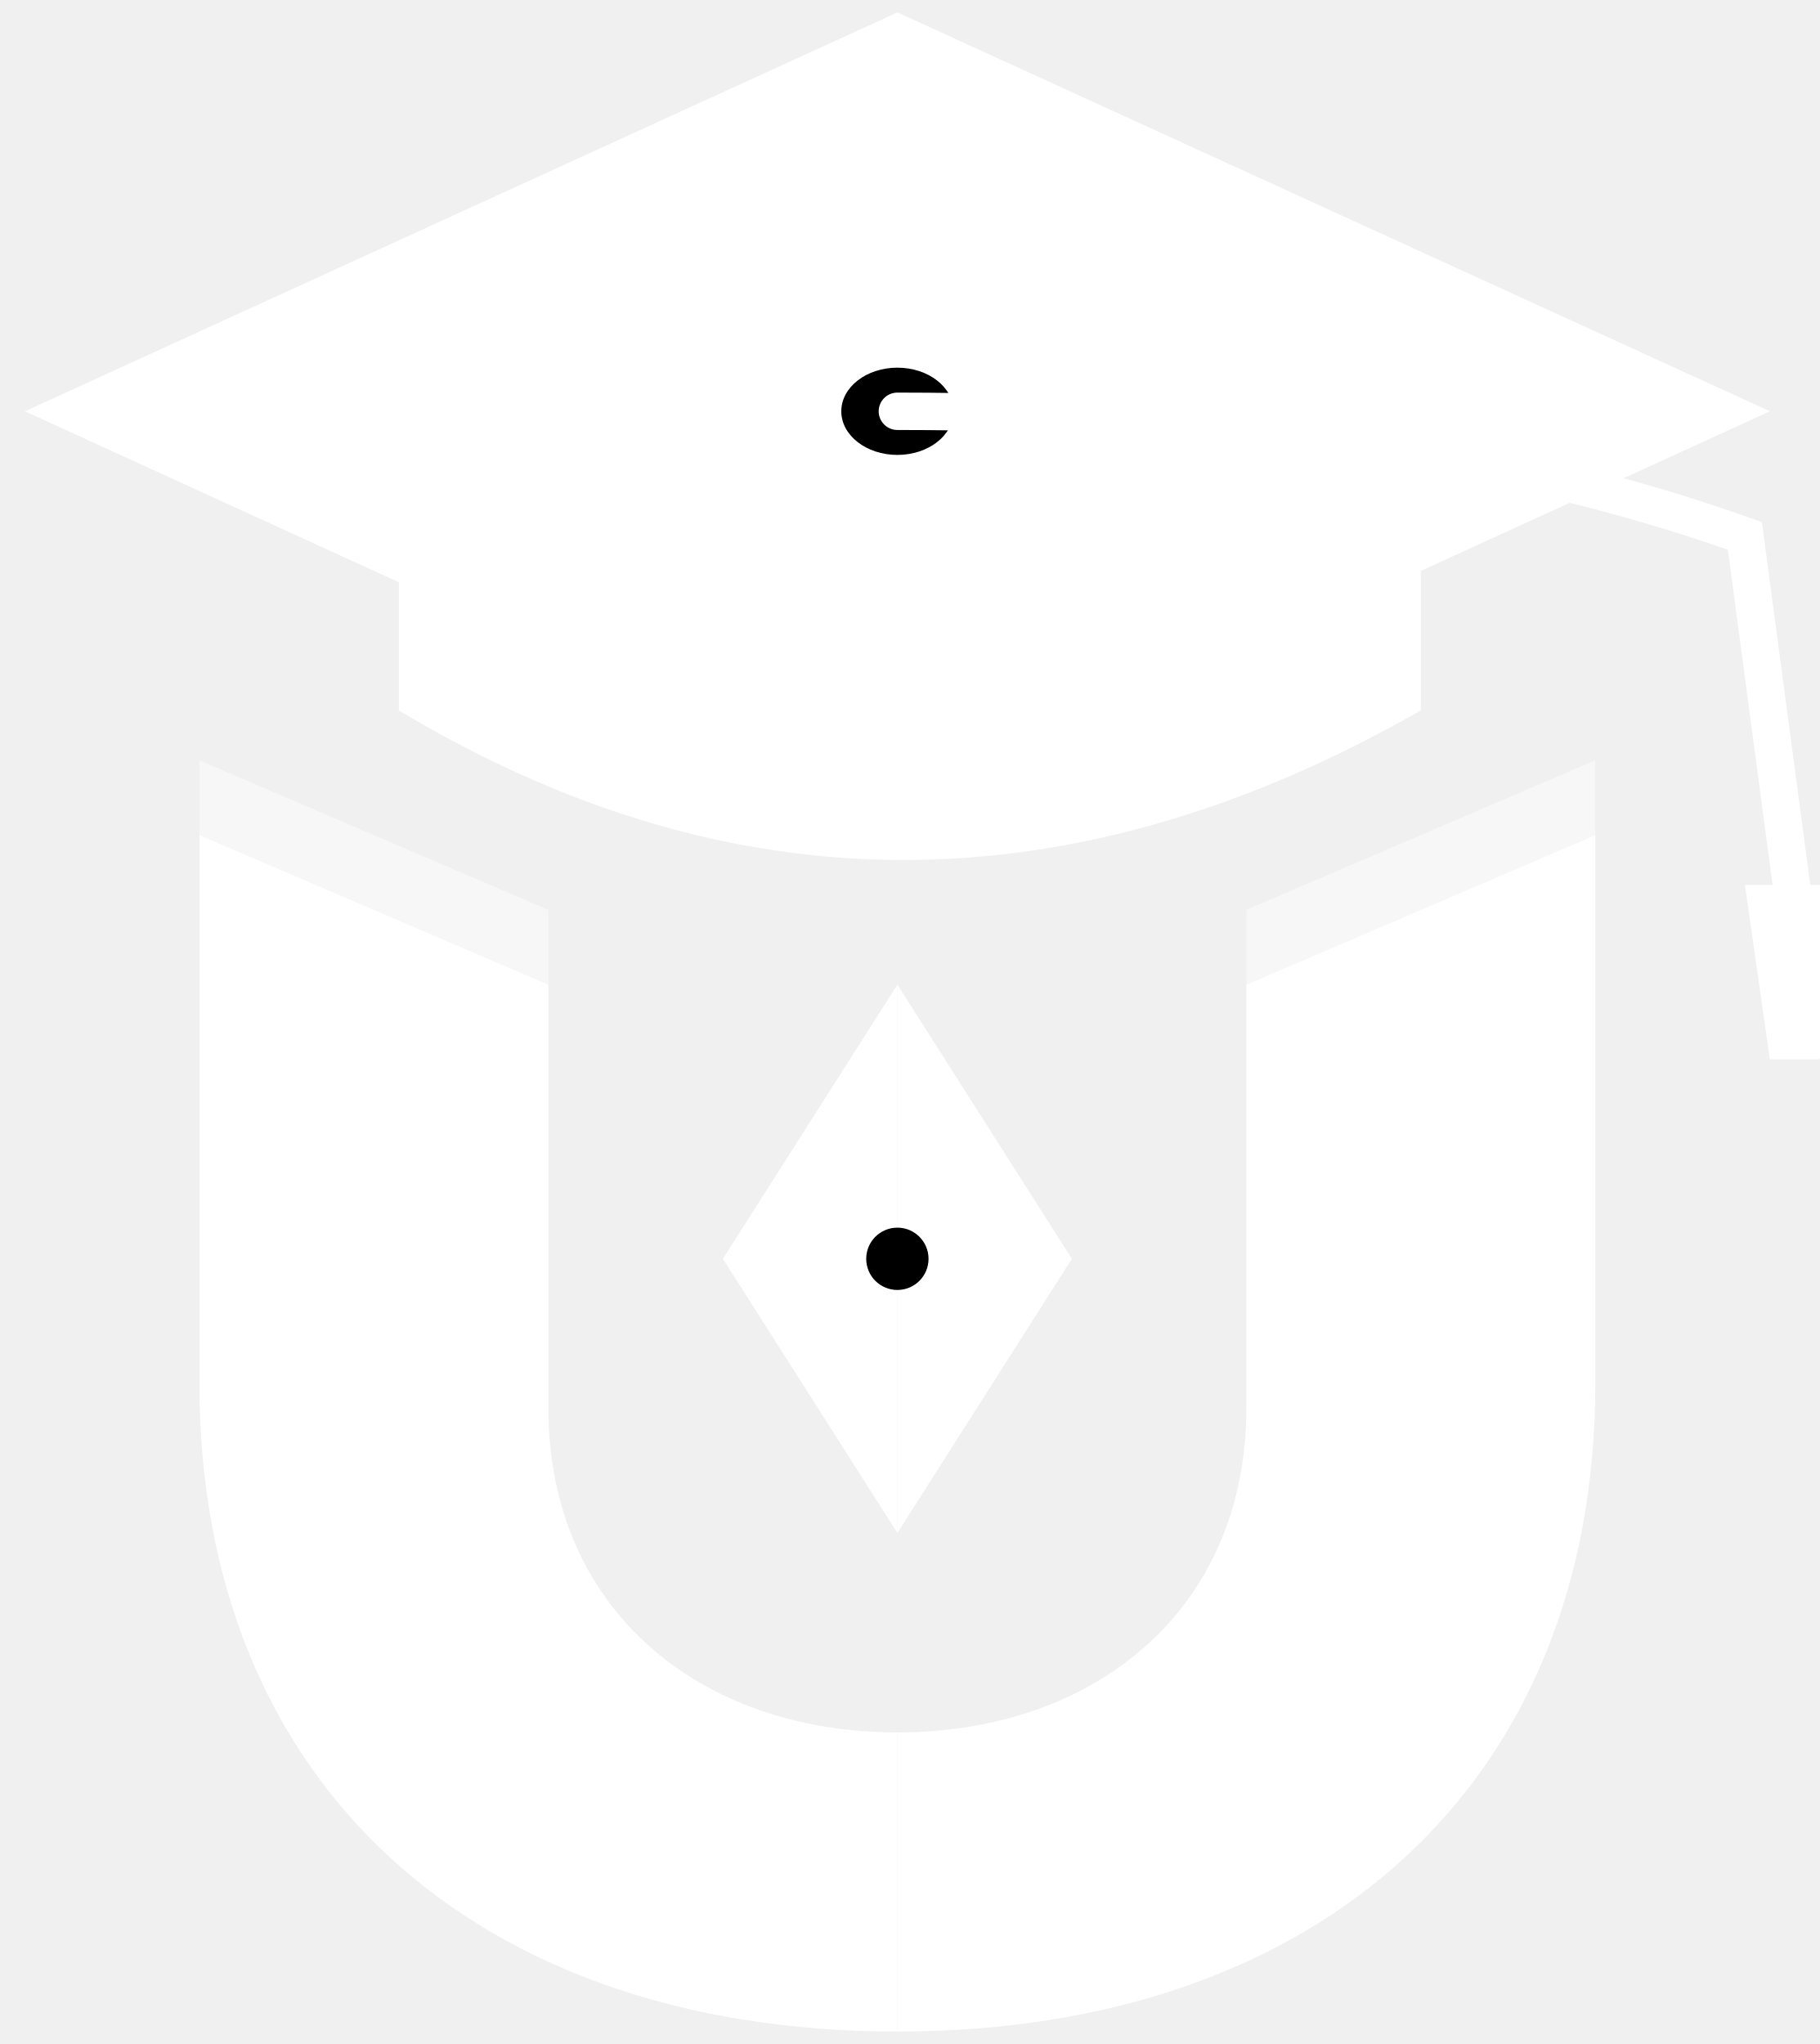
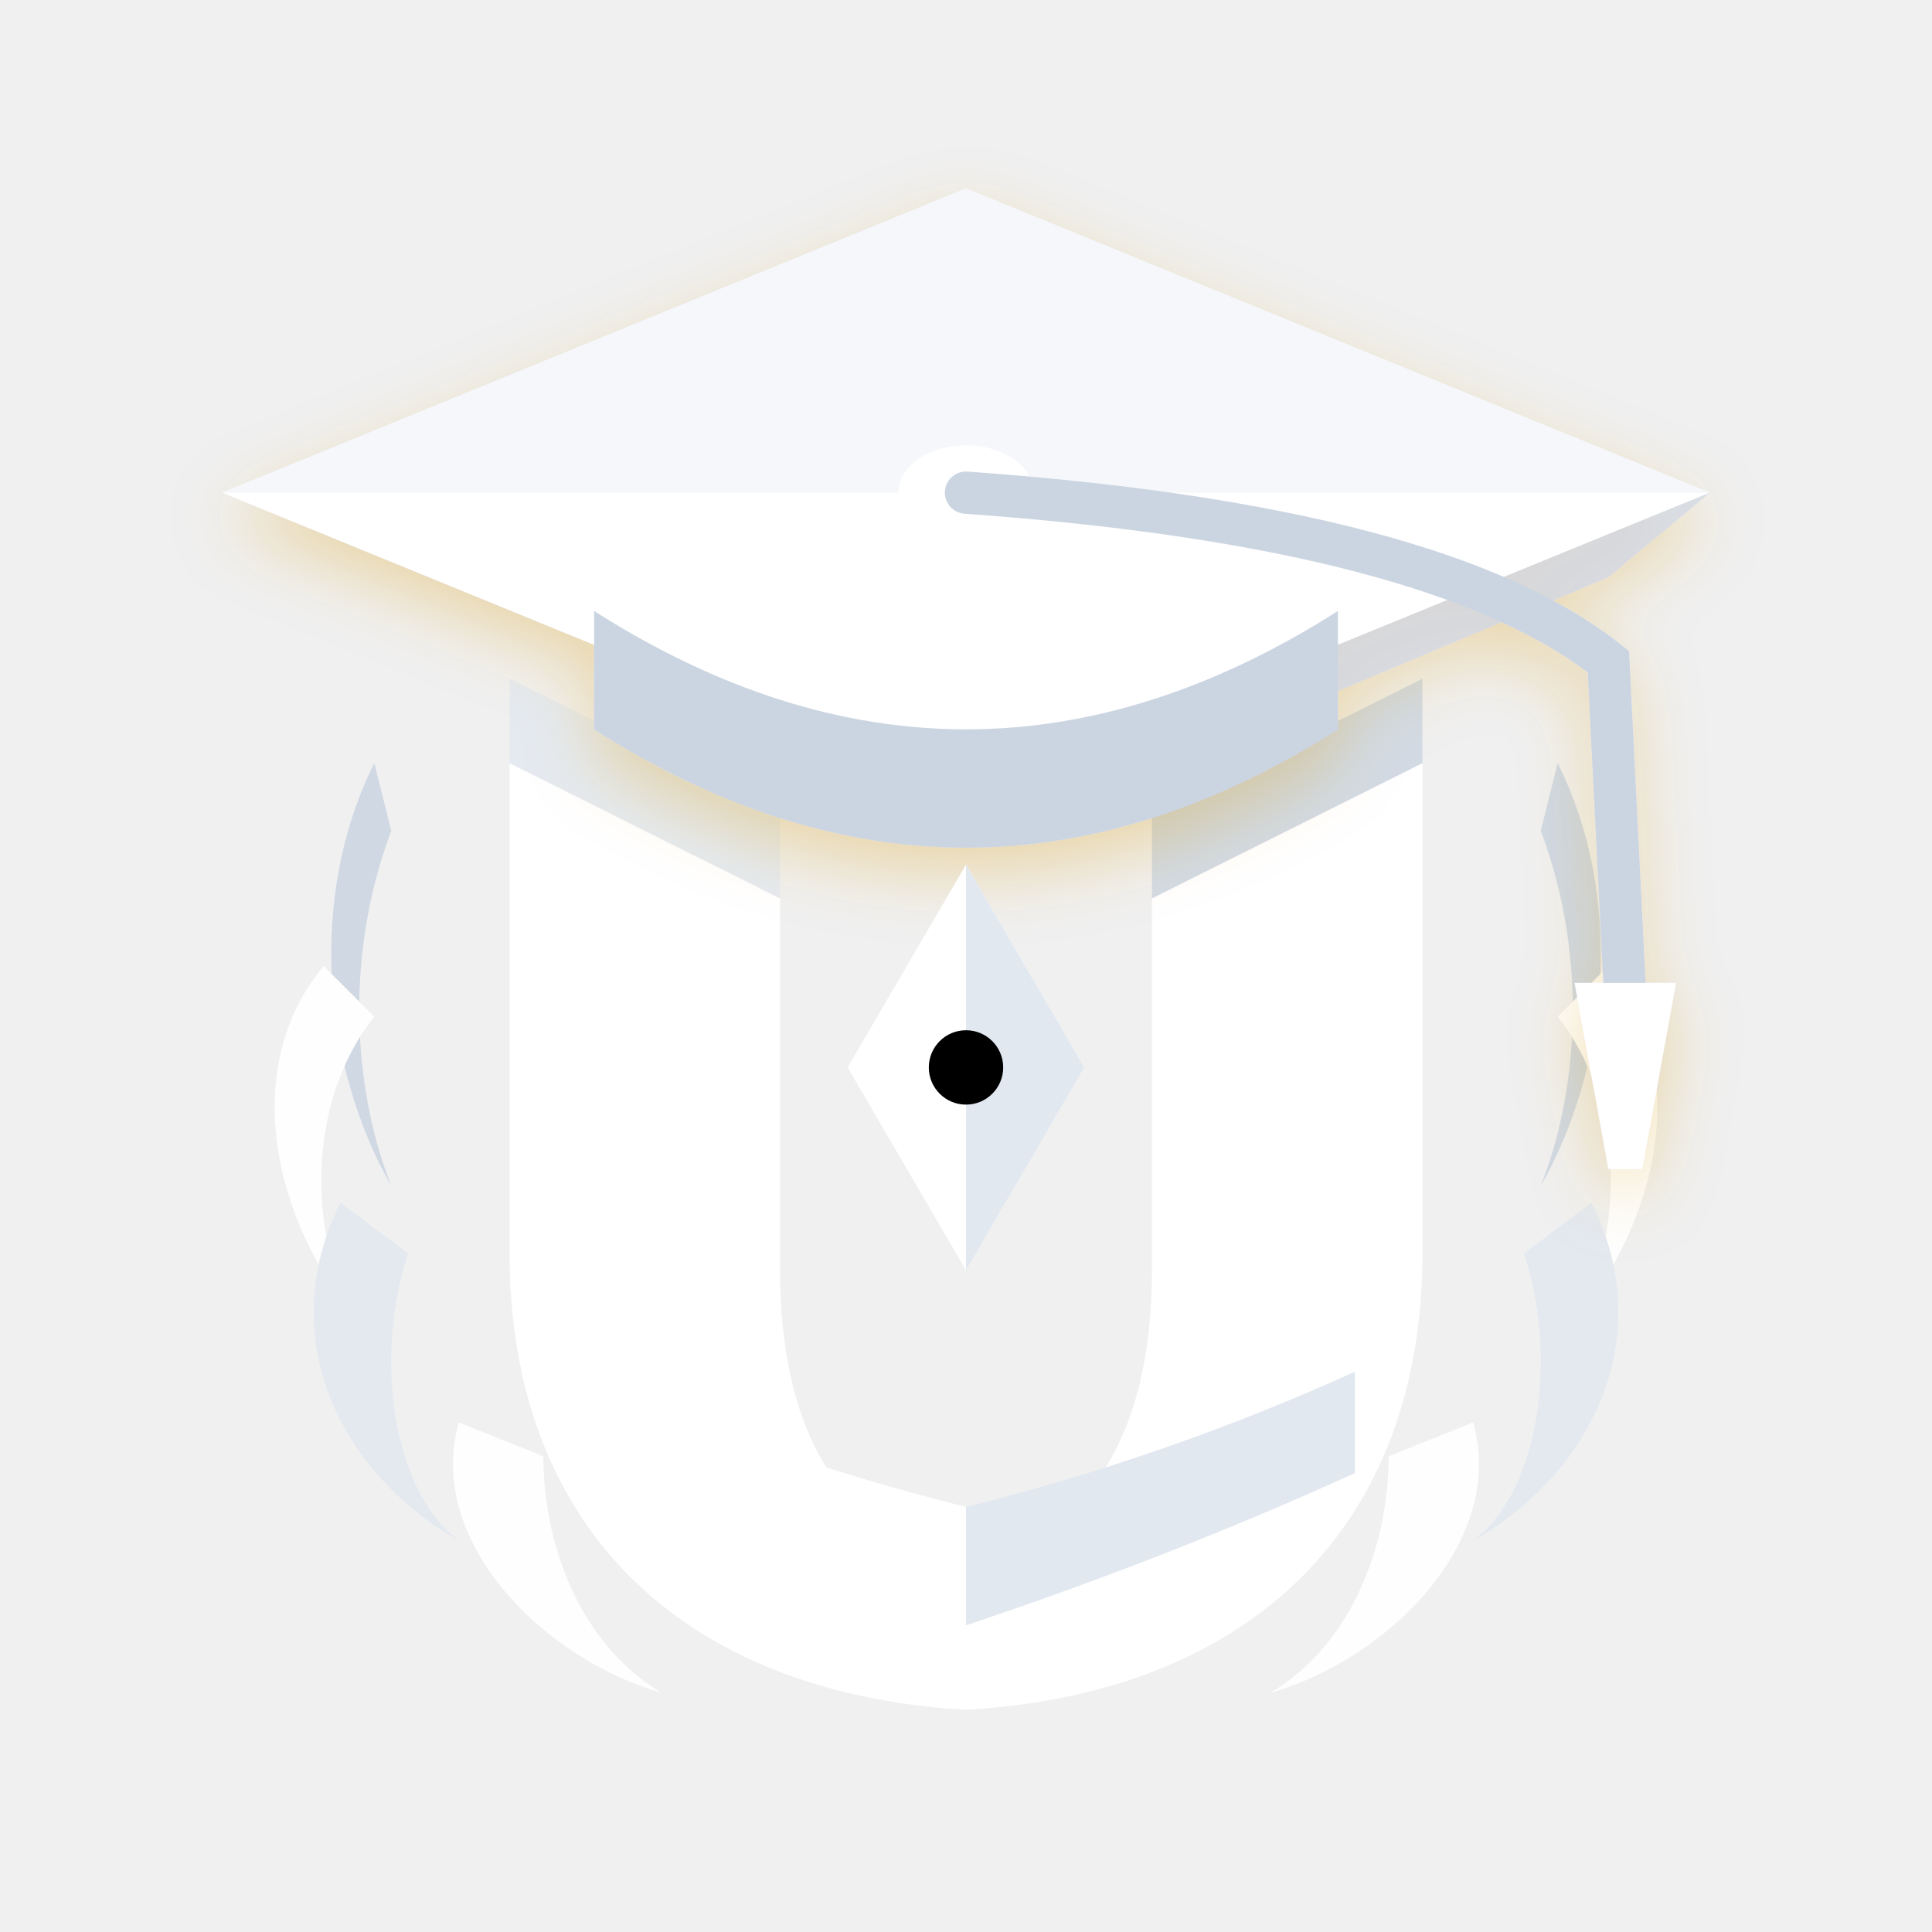
- <svg xmlns="http://www.w3.org/2000/svg" viewBox="0 0 146 164" width="100%" height="100%" fill="none">
-   <g id="mortarboard">
-     <polygon points="72,1 142,33 72,65 2,33" fill="#FFFFFF" />
-     <polygon points="72,1 142,33 72,65 72,1" fill="#FFFFFF" opacity="0.3" />
-     <path d="M 32,45 Q 72,69 114,45 L 114,57 Q 72,81 32,57 Z" fill="#FFFFFF" />
-     <ellipse cx="72" cy="33" rx="4.5" ry="3.5" fill="#000000" />
-     <path d="M 72,33 Q 112,33 140,43 L 144,73" stroke="#FFFFFF" stroke-width="3" stroke-linecap="round" fill="none" />
-     <polygon points="140,71 148,71 146,85 142,85" fill="#FFFFFF" />
-   </g>
-   <g id="u-monolith">
-     <path d="M 16,67 L 44,79 L 44,113 C 44,129 56,139 72,139 L 72,163 C 38,163 16,143 16,111 Z" fill="#FFFFFF" />
-     <path d="M 128,67 L 100,79 L 100,113 C 100,129 88,139 72,139 L 72,163 C 106,163 128,143 128,111 Z" fill="#FFFFFF" />
-     <polygon points="16,67 44,79 44,73 16,61" fill="#FFFFFF" opacity="0.45" />
-     <polygon points="128,67 100,79 100,73 128,61" fill="#FFFFFF" opacity="0.45" />
-   </g>
-   <g id="academic-beacon">
-     <polygon points="72,79 58,101 72,123 72,79" fill="#FFFFFF" />
-     <polygon points="72,79 86,101 72,123 72,79" fill="#FFFFFF" />
-     <circle cx="72" cy="101" r="2.5" fill="#000000" />
+ <svg xmlns="http://www.w3.org/2000/svg" viewBox="0 0 128 128" width="100%" height="100%" fill="none">
+   <g transform="translate(8, 8) scale(1.12)">
+     <defs>
+       <linearGradient id="goldGrad" x1="0%" y1="0%" x2="100%" y2="100%">
+         <stop offset="0%" stop-color="#F9CF6E" />
+         <stop offset="45%" stop-color="#D89A06" />
+         <stop offset="100%" stop-color="#A87403" />
+       </linearGradient>
+       <linearGradient id="navyGrad" x1="0%" y1="0%" x2="0%" y2="100%">
+         <stop offset="0%" stop-color="#00005C" />
+         <stop offset="100%" stop-color="#000038" />
+       </linearGradient>
+       <filter id="softGlow" x="-10%" y="-10%" width="120%" height="120%">
+         <feDropShadow dx="0" dy="1.5" stdDeviation="2" flood-color="#D89A06" flood-opacity="0.3" />
+       </filter>
+     </defs>
+     <g id="laurel-wreath" opacity="0.9">
+       <path d="M 15,38 C 11,46 12,56 16,63 C 14,58 13,50 16,42 Z" fill="#CBD5E1" />
+       <path d="M 12,50 C 7,56 9,65 14,71 C 11,66 11,58 15,53 Z" fill="#FFFFFF" />
+       <path d="M 13,64 C 9,72 13,80 20,84 C 16,81 15,73 17,67 Z" fill="#E2E8F0" />
+       <path d="M 20,77 C 18,84 25,91 32,93 C 27,90 25,84 25,79 Z" fill="#FFFFFF" />
+       <path d="M 85,38 C 89,46 88,56 84,63 C 86,58 87,50 84,42 Z" fill="#CBD5E1" />
+       <path d="M 88,50 C 93,56 91,65 86,71 C 89,66 89,58 85,53 Z" fill="#FFFFFF" />
+       <path d="M 87,64 C 91,72 87,80 80,84 C 84,81 85,73 83,67 Z" fill="#E2E8F0" />
+       <path d="M 80,77 C 82,84 75,91 68,93 C 73,90 75,84 75,79 Z" fill="#FFFFFF" />
+     </g>
+     <g id="colonnade-pillars">
+       <path d="M 23,38 L 39,46 L 39,68 C 39,78 43,84 50,85 L 50,94 C 33,93 23,83 23,67 Z" fill="#FFFFFF" />
+       <polygon points="23,38 39,46 39,41 23,33" fill="#E2E8F0" opacity="0.8" />
+       <path d="M 77,38 L 61,46 L 61,68 C 61,78 57,84 50,85 L 50,94 C 67,93 77,83 77,67 Z" fill="#FFFFFF" />
+       <polygon points="77,38 61,46 61,41 77,33" fill="#CBD5E1" opacity="0.8" />
+       <path d="M 27,74 Q 38,79 50,82 L 50,89 Q 38,85 27,80 Z" fill="#FFFFFF" />
+       <path d="M 73,74 Q 62,79 50,82 L 50,89 Q 62,85 73,80 Z" fill="#E2E8F0" />
+     </g>
+     <g id="mortarboard-apex" filter="url(#softGlow)">
+       <polygon points="50,4 94,22 50,40 6,22" fill="#FFFFFF" />
+       <polygon points="50,4 94,22 50,22 6,22" fill="#E2E8F0" opacity="0.35" />
+       <polygon points="50,40 94,22 88,27 50,43" fill="#CBD5E1" opacity="0.6" />
+       <path d="M 28,29 Q 50,43 72,29 L 72,36 Q 50,50 28,36 Z" fill="#CBD5E1" />
+       <ellipse cx="50" cy="22" rx="4" ry="2.8" fill="#FFFFFF" />
+       <path d="M 50,22 Q 78,24 88,32 L 89,52" stroke="#CBD5E1" stroke-width="2.5" stroke-linecap="round" fill="none" />
+       <polygon points="86,51 92,51 90,62 88,62" fill="#FFFFFF" />
+     </g>
+     <g id="beacon-flame">
+       <polygon points="50,44 43,56 50,68 57,56" fill="#FFFFFF" />
+       <polygon points="50,44 57,56 50,68 50,44" fill="#E2E8F0" />
+       <circle cx="50" cy="56" r="2.2" fill="#000000" />
+     </g>
  </g>
</svg>
